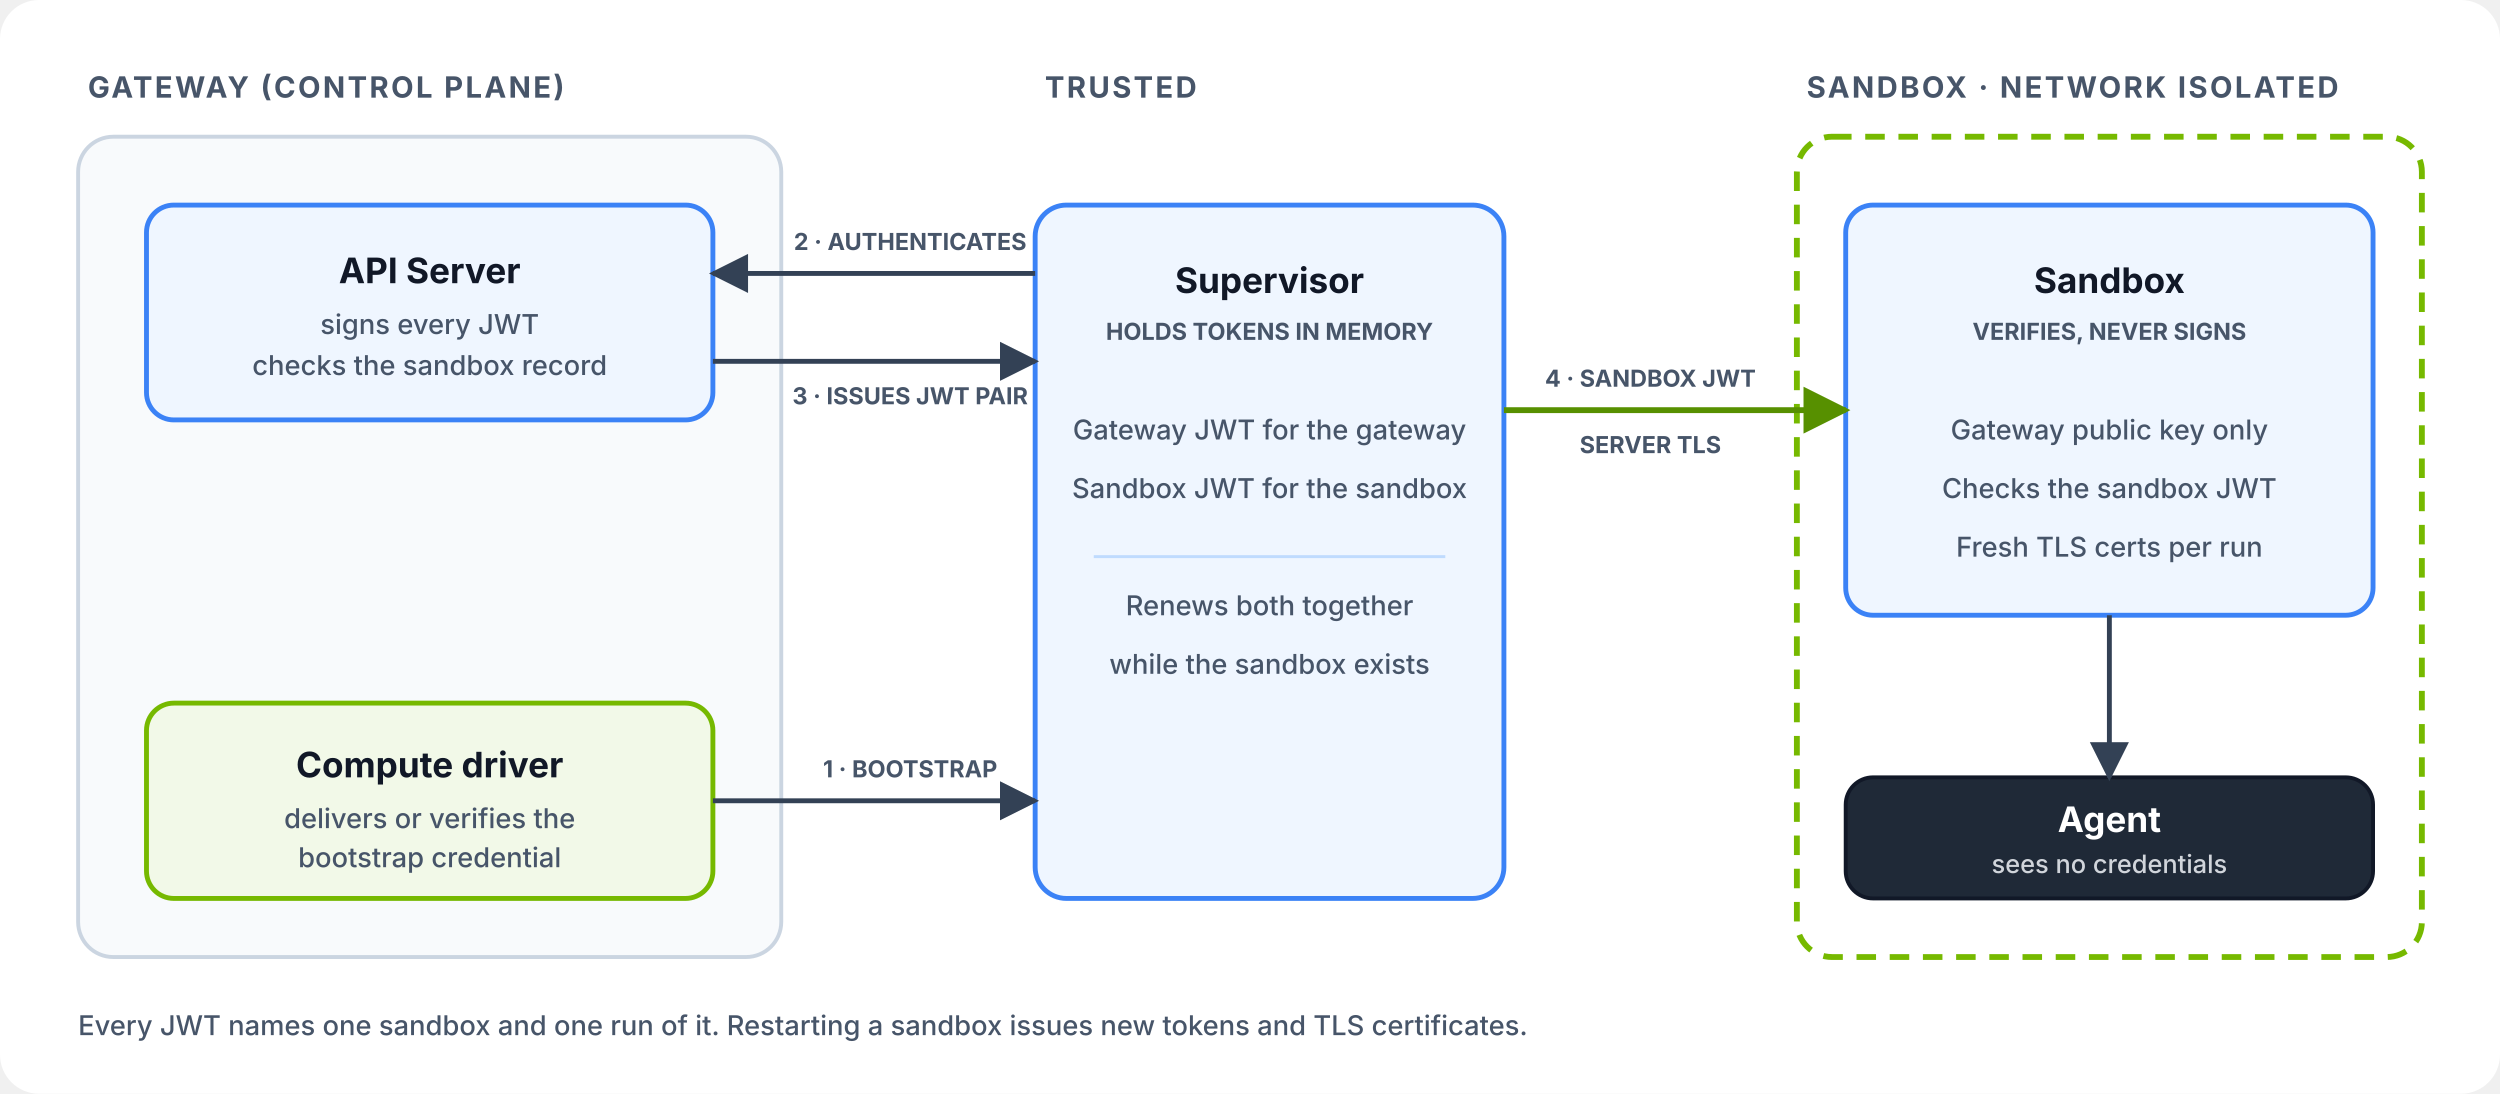
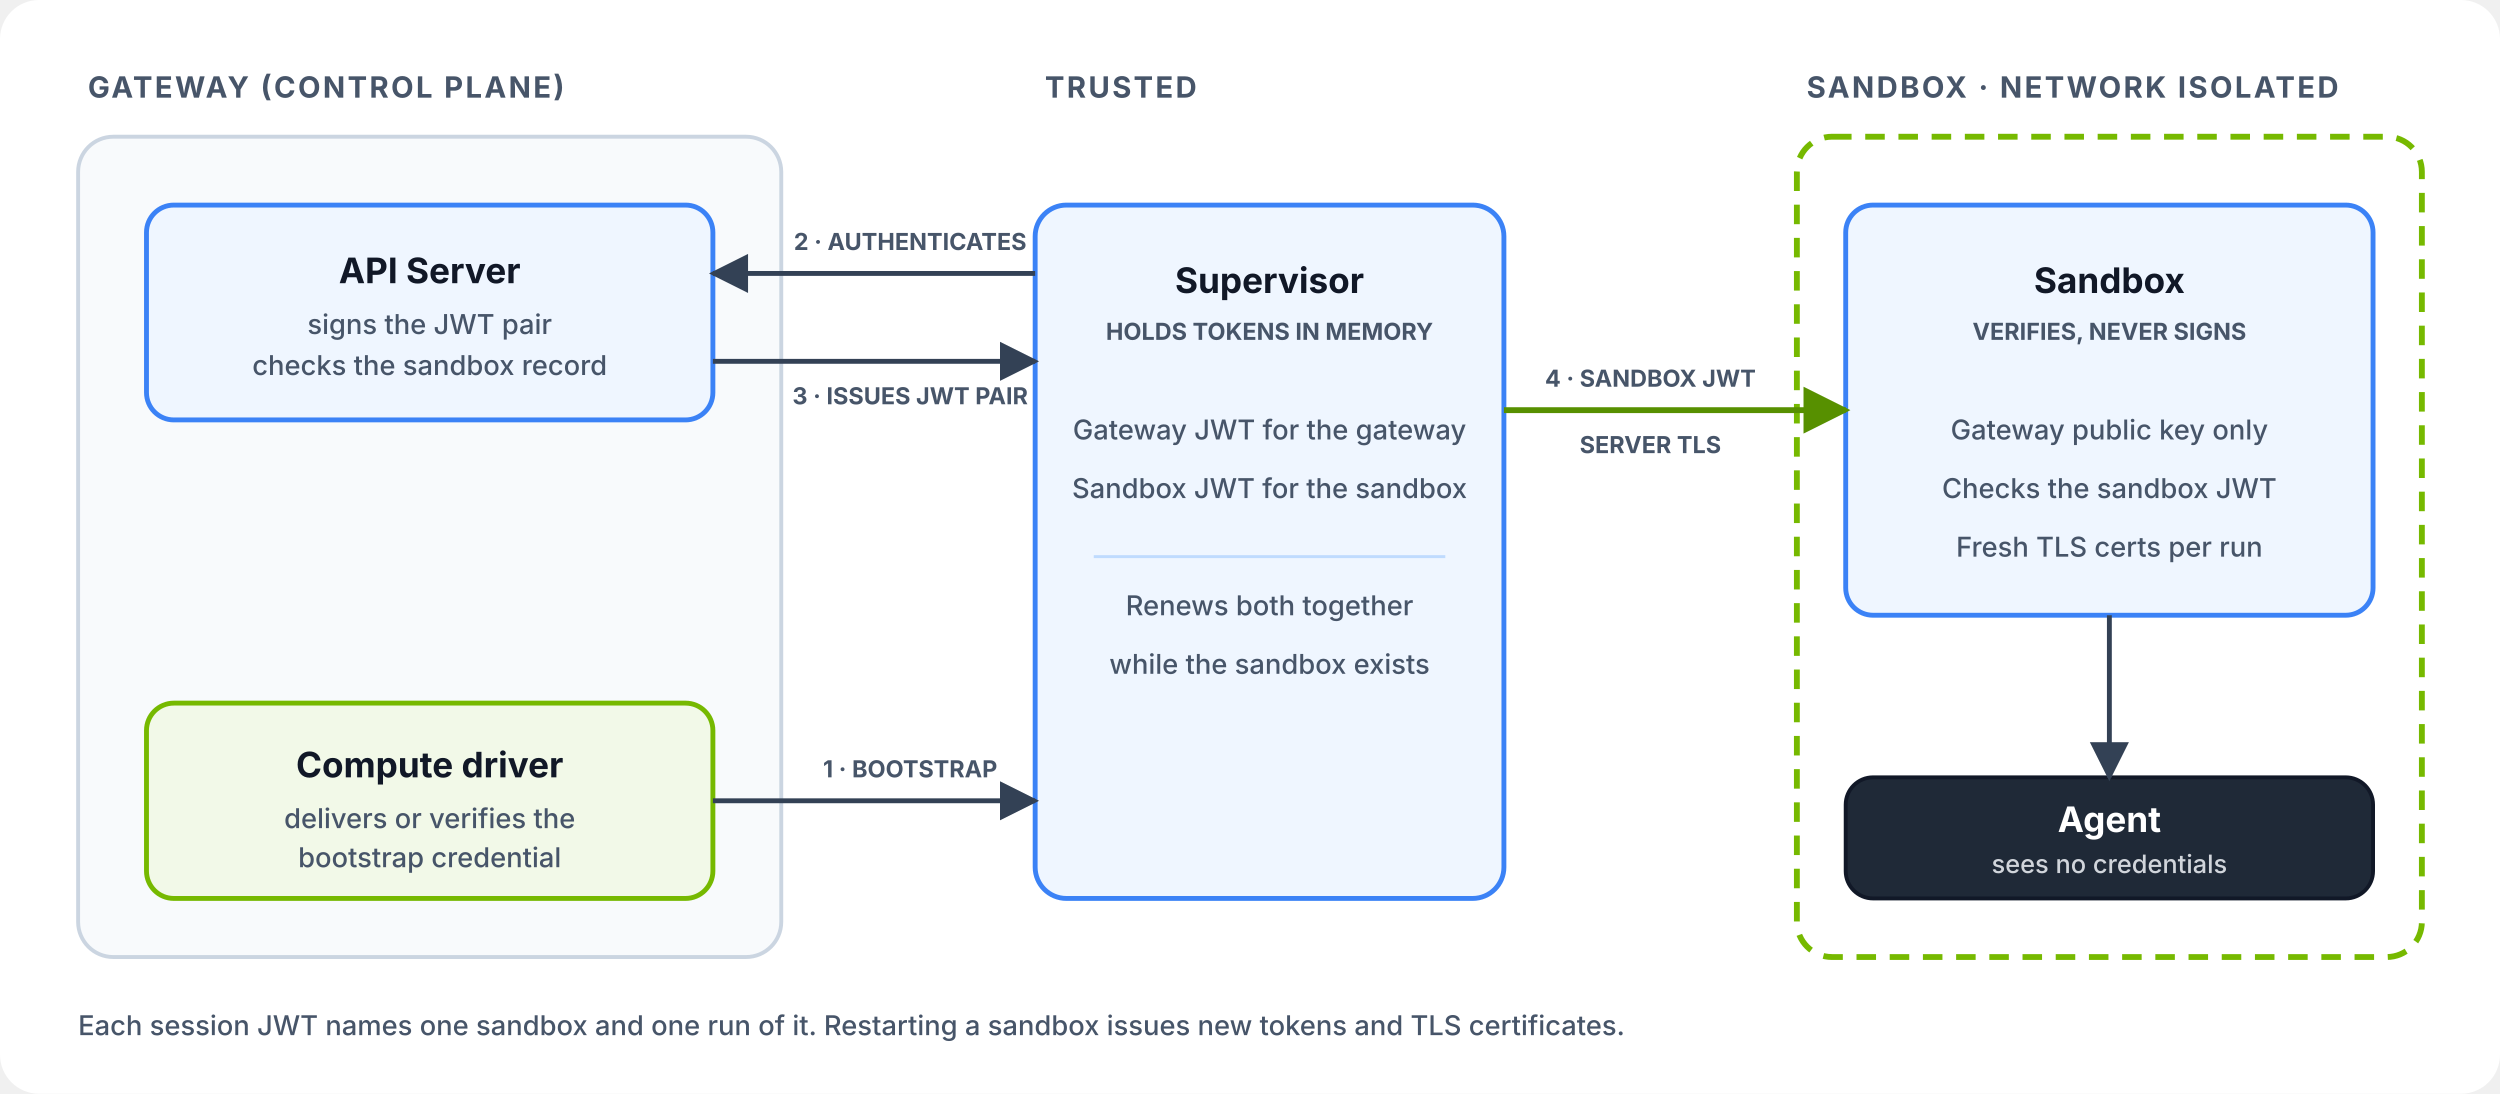
<svg xmlns="http://www.w3.org/2000/svg" width="1280" height="560" viewBox="0 0 1280 560" role="img" aria-labelledby="title desc">
  <defs>
    <marker id="arrow" viewBox="0 0 10 10" refX="9" refY="5" markerWidth="8" markerHeight="8" orient="auto-start-reverse">
      <path d="M 0 0 L 10 5 L 0 10 z" fill="#334155" />
    </marker>
    <marker id="arrow-green" viewBox="0 0 10 10" refX="9" refY="5" markerWidth="8" markerHeight="8" orient="auto-start-reverse">
      <path d="M 0 0 L 10 5 L 0 10 z" fill="#579000" />
    </marker>
    <style>
      .section { font: 700 15px -apple-system, BlinkMacSystemFont, "Segoe UI", sans-serif; fill: #475569; letter-spacing: .08em; }
      .label { font: 700 18px -apple-system, BlinkMacSystemFont, "Segoe UI", sans-serif; fill: #111827; }
      .small { font: 500 14px -apple-system, BlinkMacSystemFont, "Segoe UI", sans-serif; fill: #475569; }
      .tiny { font: 700 12px -apple-system, BlinkMacSystemFont, "Segoe UI", sans-serif; fill: #475569; }
      .box { fill: #ffffff; stroke: #cbd5e1; stroke-width: 2; }
      .soft { fill: #f8fafc; stroke: #cbd5e1; stroke-width: 2; }
      .green { fill: #f2f9e8; stroke: #76b900; stroke-width: 2.5; }
      .trusted { fill: #eff6ff; stroke: #3b82f6; stroke-width: 2.5; }
      .owned { fill: #eff6ff; stroke: #3b82f6; stroke-width: 2.5; }
      .dark { fill: #1f2937; stroke: #111827; stroke-width: 2; }
      .line { fill: none; stroke: #334155; stroke-width: 2.5; marker-end: url(#arrow); }
      .flow { fill: none; stroke: #579000; stroke-width: 3; marker-end: url(#arrow-green); }
    </style>
  </defs>
  <rect width="1280" height="560" rx="20" fill="#ffffff" />
  <text x="45" y="50" class="section">GATEWAY (CONTROL PLANE)</text>
  <text x="535" y="50" class="section">TRUSTED</text>
  <text x="925" y="50" class="section">SANDBOX · NETWORK ISOLATED</text>
  <rect x="40" y="70" width="360" height="420" rx="18" class="soft" />
  <rect x="75" y="105" width="290" height="110" rx="14" class="trusted" />
  <text x="220" y="145" text-anchor="middle" class="label">API Server</text>
-   <text x="220" y="171" text-anchor="middle" class="small">signs every JWT</text>
+   <text x="220" y="171" text-anchor="middle" class="small">signs the JWT pair</text>
  <text x="220" y="192" text-anchor="middle" class="small">checks the sandbox record</text>
  <rect x="75" y="360" width="290" height="100" rx="14" class="green" />
  <text x="220" y="398" text-anchor="middle" class="label">Compute driver</text>
  <text x="220" y="424" text-anchor="middle" class="small">delivers or verifies the</text>
  <text x="220" y="444" text-anchor="middle" class="small">bootstrap credential</text>
  <rect x="530" y="105" width="240" height="355" rx="16" class="trusted" />
  <text x="650" y="150" text-anchor="middle" class="label">Supervisor</text>
  <text x="650" y="174" text-anchor="middle" class="tiny">HOLDS TOKENS IN MEMORY</text>
  <text x="650" y="225" text-anchor="middle" class="small">Gateway JWT for the gateway</text>
  <text x="650" y="255" text-anchor="middle" class="small">Sandbox JWT for the sandbox</text>
  <line x1="560" y1="285" x2="740" y2="285" stroke="#bfdbfe" stroke-width="1.5" />
  <text x="650" y="315" text-anchor="middle" class="small">Renews both together</text>
  <text x="650" y="345" text-anchor="middle" class="small">while the sandbox exists</text>
  <rect x="920" y="70" width="320" height="420" rx="18" fill="#ffffff" stroke="#76b900" stroke-width="3" stroke-dasharray="10 7" />
  <rect x="945" y="105" width="270" height="210" rx="14" class="owned" />
  <text x="1080" y="150" text-anchor="middle" class="label">Sandbox</text>
  <text x="1080" y="174" text-anchor="middle" class="tiny">VERIFIES, NEVER SIGNS</text>
  <text x="1080" y="225" text-anchor="middle" class="small">Gateway public key only</text>
  <text x="1080" y="255" text-anchor="middle" class="small">Checks the sandbox JWT</text>
  <text x="1080" y="285" text-anchor="middle" class="small">Fresh TLS certs per run</text>
  <rect x="945" y="398" width="270" height="62" rx="14" class="dark" />
  <text x="1080" y="426" text-anchor="middle" style="font:700 18px -apple-system,BlinkMacSystemFont,'Segoe UI',sans-serif;fill:#fff">Agent</text>
  <text x="1080" y="447" text-anchor="middle" style="font:500 13px -apple-system,BlinkMacSystemFont,'Segoe UI',sans-serif;fill:#d1d5db">sees no credentials</text>
  <path d="M1080 315 V398" class="line" />
  <path d="M365 410 H530" class="line" />
  <text x="466" y="398" text-anchor="middle" class="tiny">1 · BOOTSTRAP</text>
  <path d="M530 140 H365" class="line" />
  <text x="466" y="128" text-anchor="middle" class="tiny">2 · AUTHENTICATES</text>
  <path d="M365 185 H530" class="line" />
  <text x="466" y="207" text-anchor="middle" class="tiny">3 · ISSUES JWT PAIR</text>
  <path d="M770 210 H945" class="flow" />
  <text x="845" y="198" text-anchor="middle" class="tiny">4 · SANDBOX JWT</text>
  <text x="845" y="232" text-anchor="middle" class="tiny">SERVER TLS</text>
-   <text x="40" y="530" class="small">Every JWT names one sandbox and one run of it. Restarting a sandbox issues new tokens and TLS certificates.</text>
+   <text x="40" y="530" class="small">Each session JWT names one sandbox and one run of it. Restarting a sandbox issues new tokens and TLS certificates.</text>
</svg>
